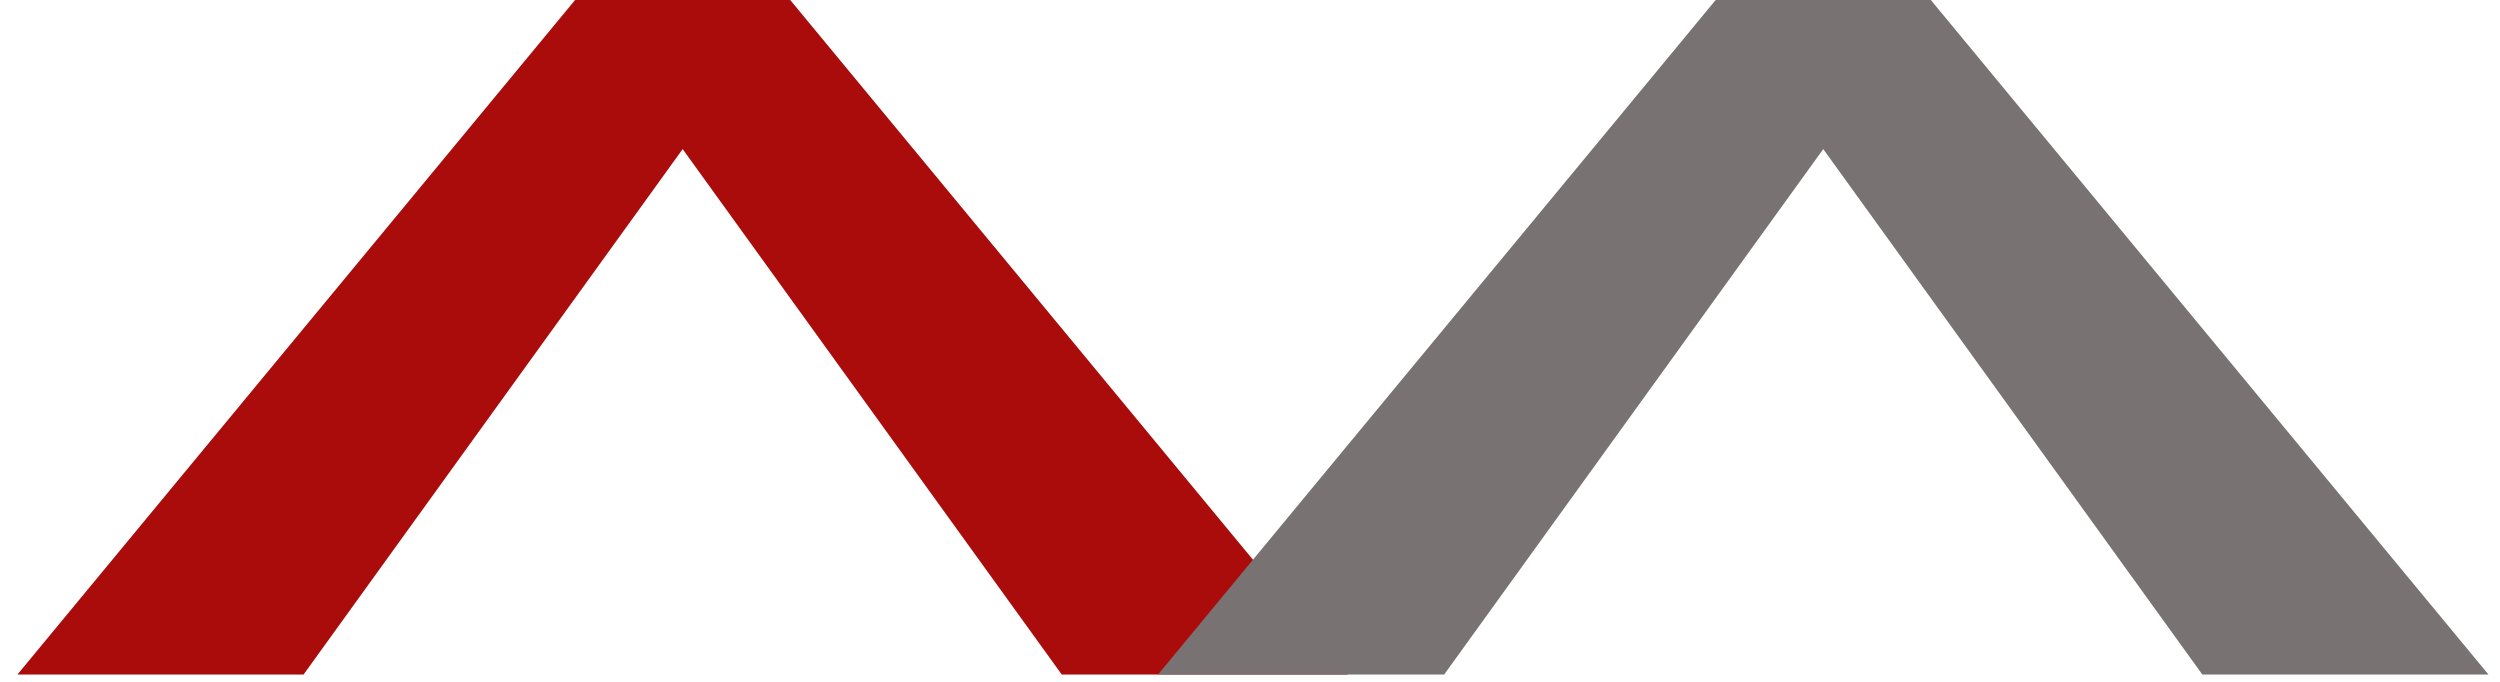
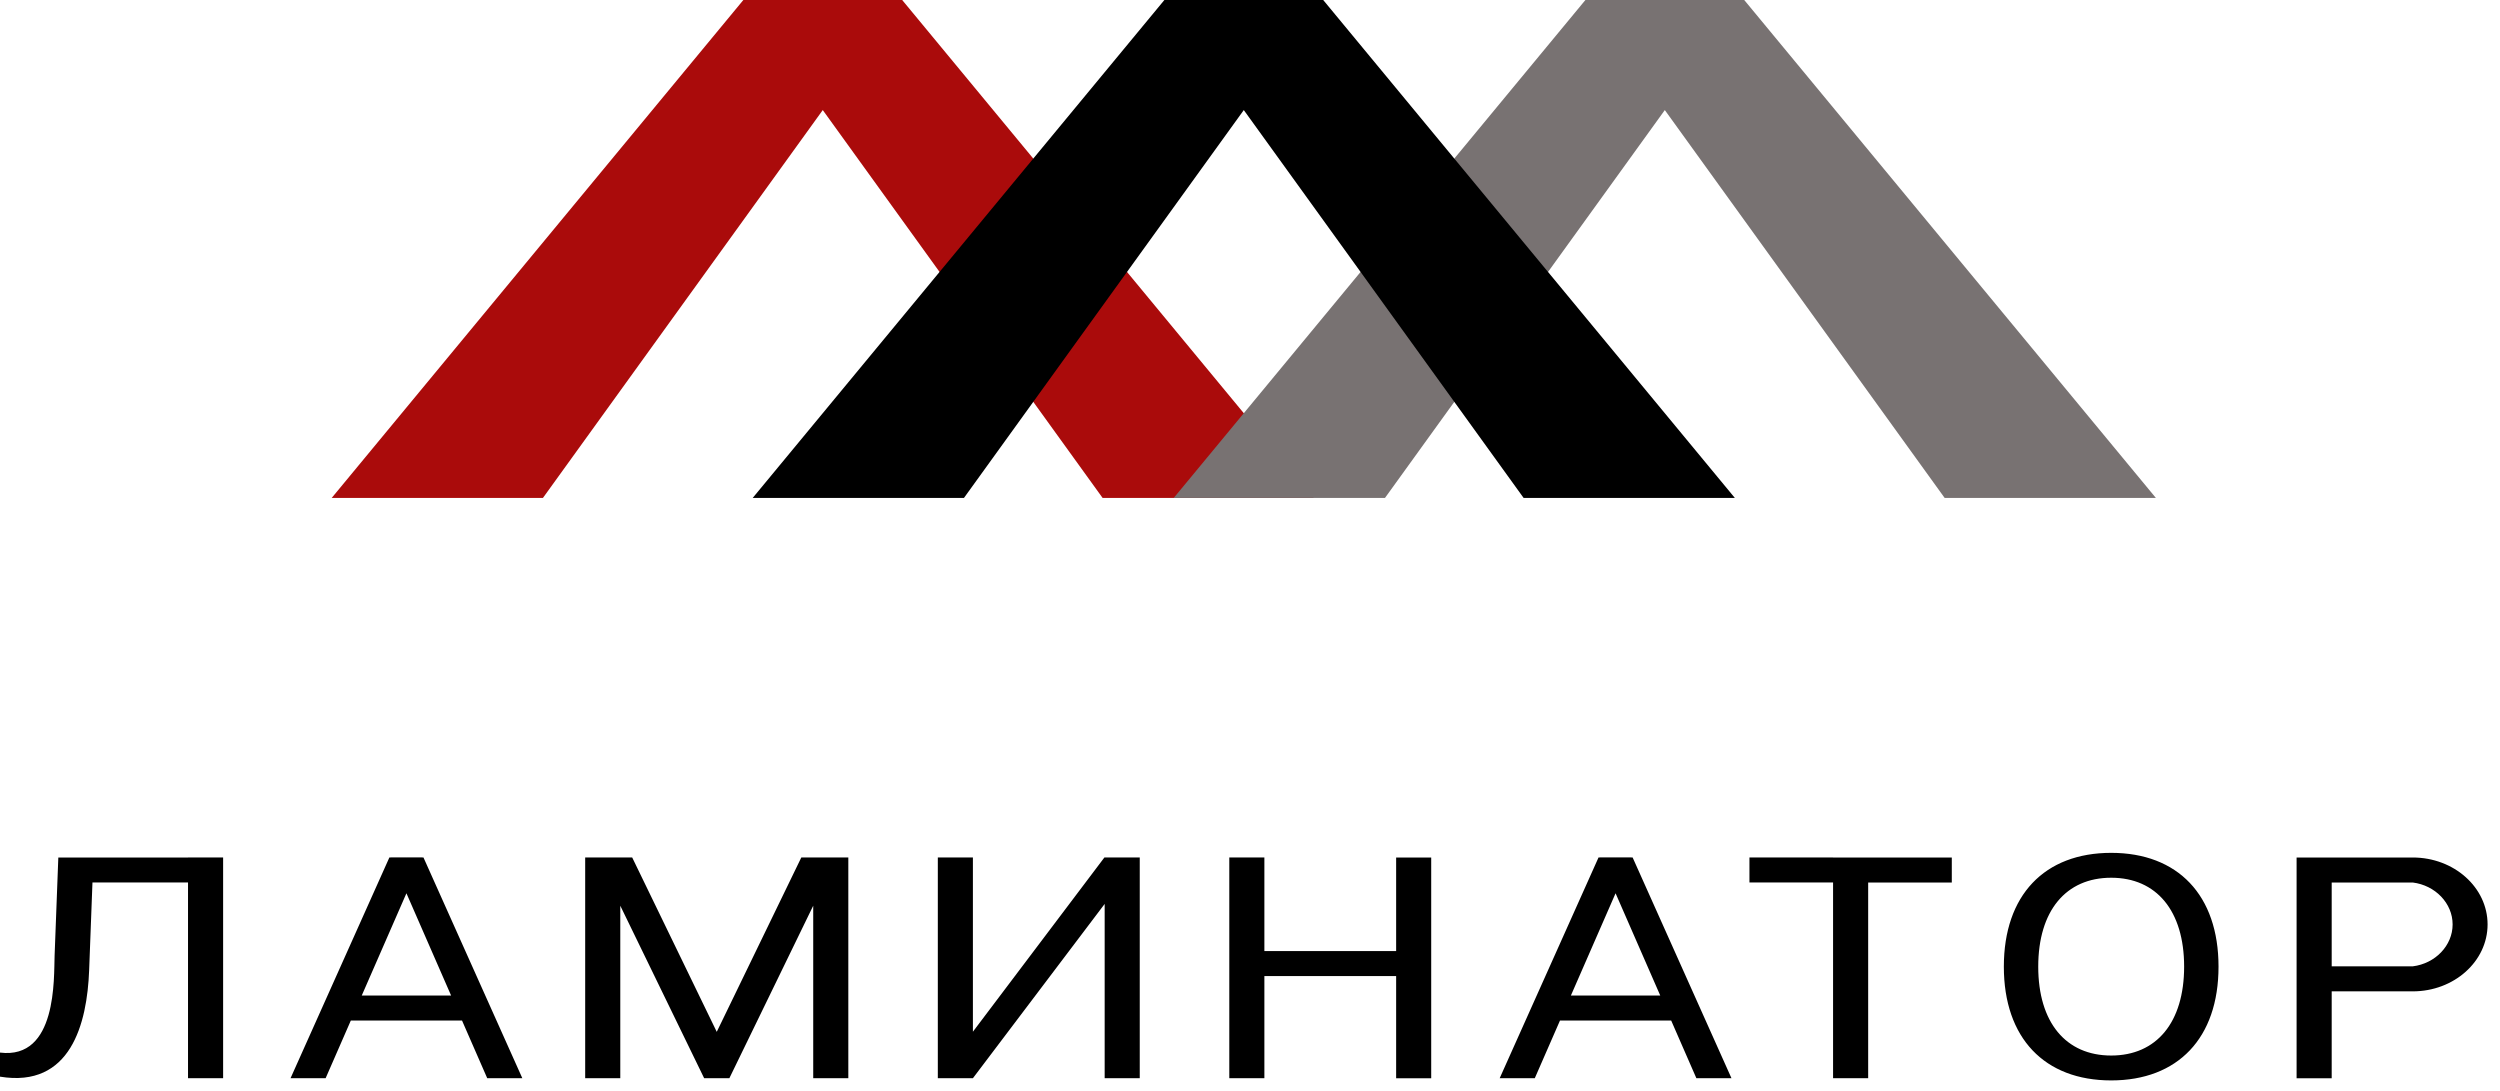
- <svg xmlns="http://www.w3.org/2000/svg" width="110" height="30" fill="none">
-   <path fill-rule="evenodd" clip-rule="evenodd" d="M.768 29.678h12.59L30.037 6.56l16.679 23.118h12.59L34.77 0h-9.466L.768 29.678z" fill="#AA0B0B" />
-   <path fill-rule="evenodd" clip-rule="evenodd" d="M50.954 29.678h12.59L80.223 6.56l16.679 23.118h12.589L84.956 0H75.49L50.954 29.678z" fill="#787272" />
+ <svg xmlns="http://www.w3.org/2000/svg" width="149" height="65" fill="none">
+   <path d="M65.838 53.874v10.388h2.091V51.106h-2.107l-7.837 10.385V51.106h-2.091v13.156h2.091l7.853-10.388zm-17.37.106v10.282h2.092V51.106h-2.802l-5.04 10.392-5.039-10.392h-2.802v13.156h2.092V53.98l4.999 10.282h1.502l4.998-10.282zm-37.262-2.873h-7.73l-.222 5.855c-.05 1.32.164 6.197-3.254 5.772v1.435c4.206.69 5.192-3.147 5.313-6.343l.198-5.23 5.695.001v11.665h2.092V51.106h-2.092zm12 0l-5.89 13.155h2.091l1.502-3.438 6.628.001 1.502 3.437h2.092l-5.892-13.156h-.084l.003-.007-.935.004-.934-.004.002.007h-.084zm-1.646 8.227l2.663-6.095 2.663 6.095H21.56zm73.712-8.228l-5.891 13.156h2.092l1.502-3.438 6.628.001 1.501 3.437h2.092l-5.891-13.156h-.085l.003-.007-.934.004-.935-.004.003.007h-.085zm-1.647 8.228l2.663-6.095 2.663 6.095h-5.326zM83.21 51.106v5.577h-7.853v-5.577h-2.091v13.156h2.091v-6.089l7.853.002v6.088h2.09V51.107h-2.09zm26.041 0h-4.984v1.49h4.984v11.666h2.092V52.597h4.984v-1.49h-7.077zm16.576-.276c3.971 0 6.397 2.52 6.397 6.782 0 4.26-2.426 6.781-6.397 6.781-3.972 0-6.398-2.52-6.398-6.781 0-4.261 2.426-6.782 6.398-6.782zm0 1.483c-2.699 0-4.348 1.97-4.348 5.299 0 3.329 1.649 5.298 4.348 5.298 2.698 0 4.347-1.969 4.347-5.298 0-3.33-1.649-5.299-4.347-5.299zm11.05-1.206v13.156h2.092v-5.178h4.829c2.464 0 4.462-1.786 4.462-3.99 0-2.202-1.998-3.988-4.462-3.988h-6.922zm2.092 6.488v-4.998h4.829c1.343.167 2.378 1.235 2.378 2.499s-1.035 2.332-2.378 2.498h-4.829z" fill="#000" />
+   <path fill-rule="evenodd" clip-rule="evenodd" d="M19.768 29.678h12.59L49.037 6.56l16.679 23.118h12.59L53.77 0h-9.466L19.768 29.678z" fill="#AA0B0B" />
+   <path fill-rule="evenodd" clip-rule="evenodd" d="M69.954 29.678h12.59L99.223 6.56l16.679 23.118h12.589L103.956 0H94.49L69.954 29.678z" fill="#787272" />
+   <path d="M44.861 29.678h12.59L74.13 6.56l16.679 23.118h12.589L78.863 0h-9.466L44.86 29.678z" fill="#000" />
</svg>
